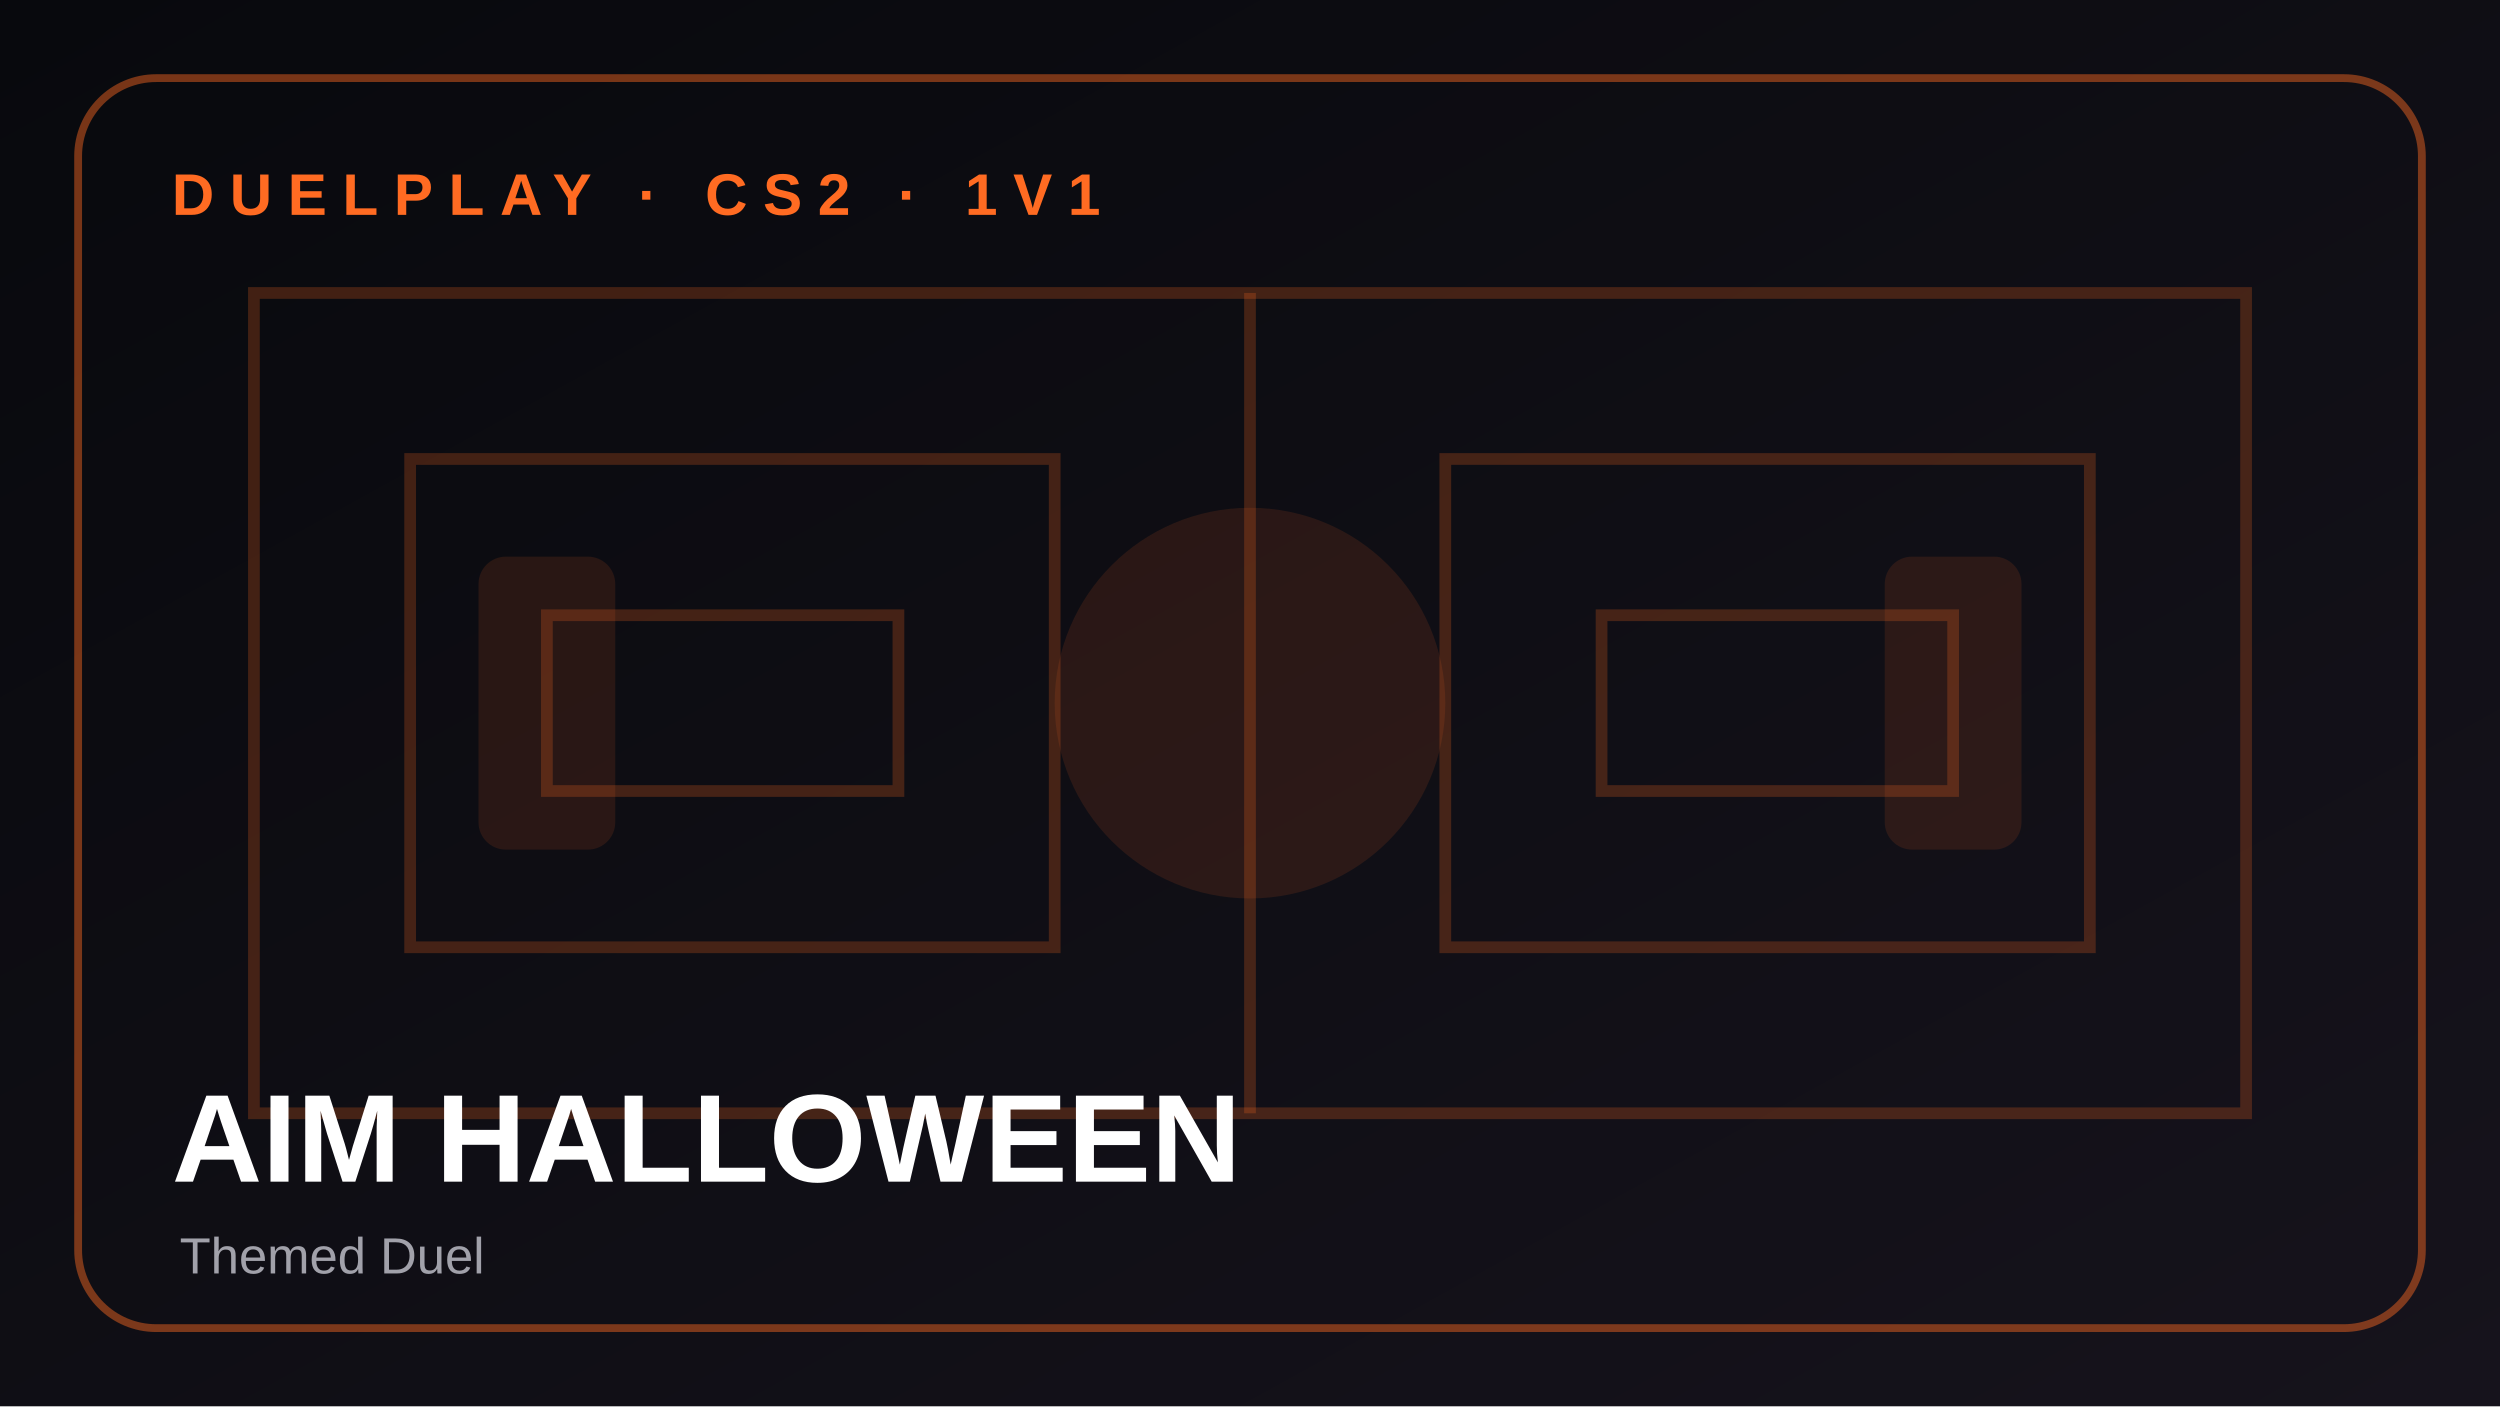
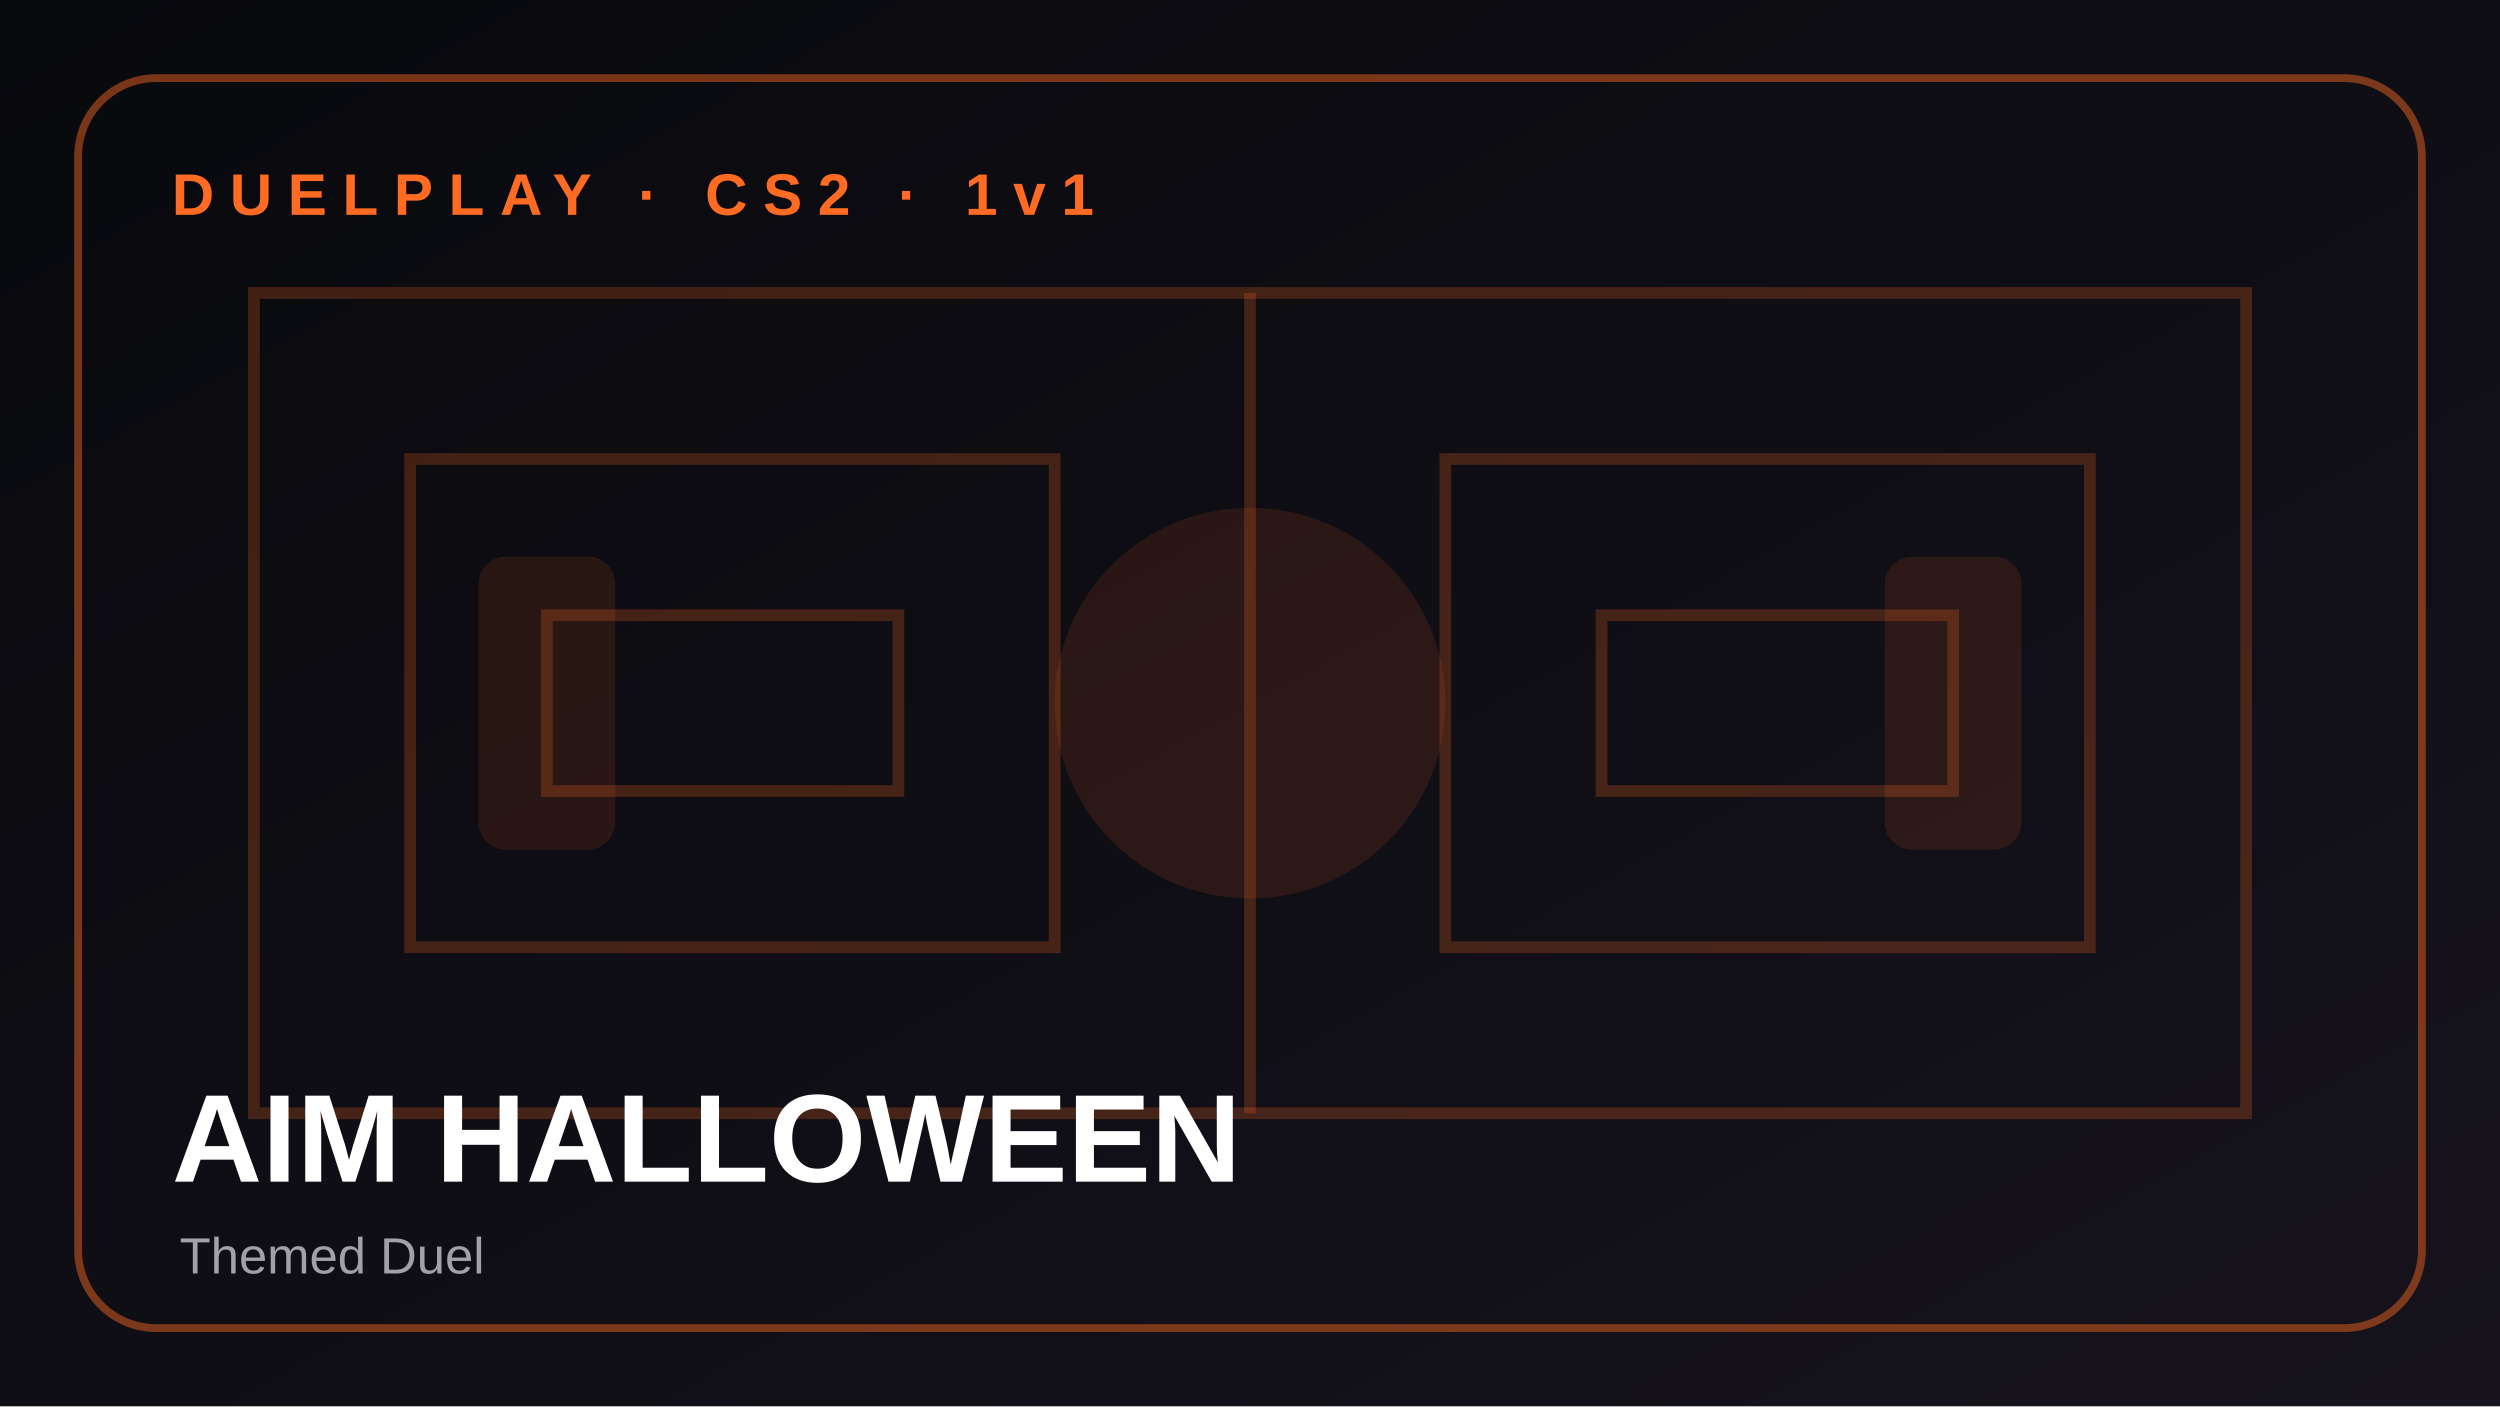
<svg xmlns="http://www.w3.org/2000/svg" viewBox="0 0 1280 720">
  <defs>
    <linearGradient id="g" x1="0" x2="1" y1="0" y2="1">
      <stop stop-color="#08090d" />
      <stop offset="1" stop-color="#16131c" />
    </linearGradient>
  </defs>
  <rect width="1280" height="720" fill="url(#g)" />
  <rect x="40" y="40" width="1200" height="640" rx="40" fill="none" stroke="#ff6b22" stroke-opacity=".45" stroke-width="4" />
  <g fill="none" stroke="#ff6b22" stroke-opacity=".23" stroke-width="6">
    <path d="M130 150h1020v420H130z" />
    <path d="M640 150v420" />
    <path d="M210 235h330v250H210z" />
    <path d="M740 235h330v250H740z" />
    <path d="M280 315h180v90H280z" />
    <path d="M820 315h180v90H820z" />
  </g>
  <g fill="#ff6b22" fill-opacity=".12">
    <circle cx="640" cy="360" r="100" />
    <rect x="245" y="285" width="70" height="150" rx="14" />
    <rect x="965" y="285" width="70" height="150" rx="14" />
  </g>
-   <text x="88" y="110" fill="#ff6b22" font-family="Arial, sans-serif" font-size="30" font-weight="700" letter-spacing="8">DUELPLAY · CS2 · 1V1</text>
+   <text x="88" y="110" fill="#ff6b22" font-family="Arial, sans-serif" font-size="30" font-weight="700" letter-spacing="8">DUELPLAY · CS2 · 1v1</text>
  <text x="88" y="605" fill="#fff" font-family="Arial, sans-serif" font-size="64" font-weight="900">AIM HALLOWEEN</text>
  <text x="92" y="652" fill="#a1a1aa" font-family="Arial, sans-serif" font-size="26">Themed Duel</text>
</svg>
